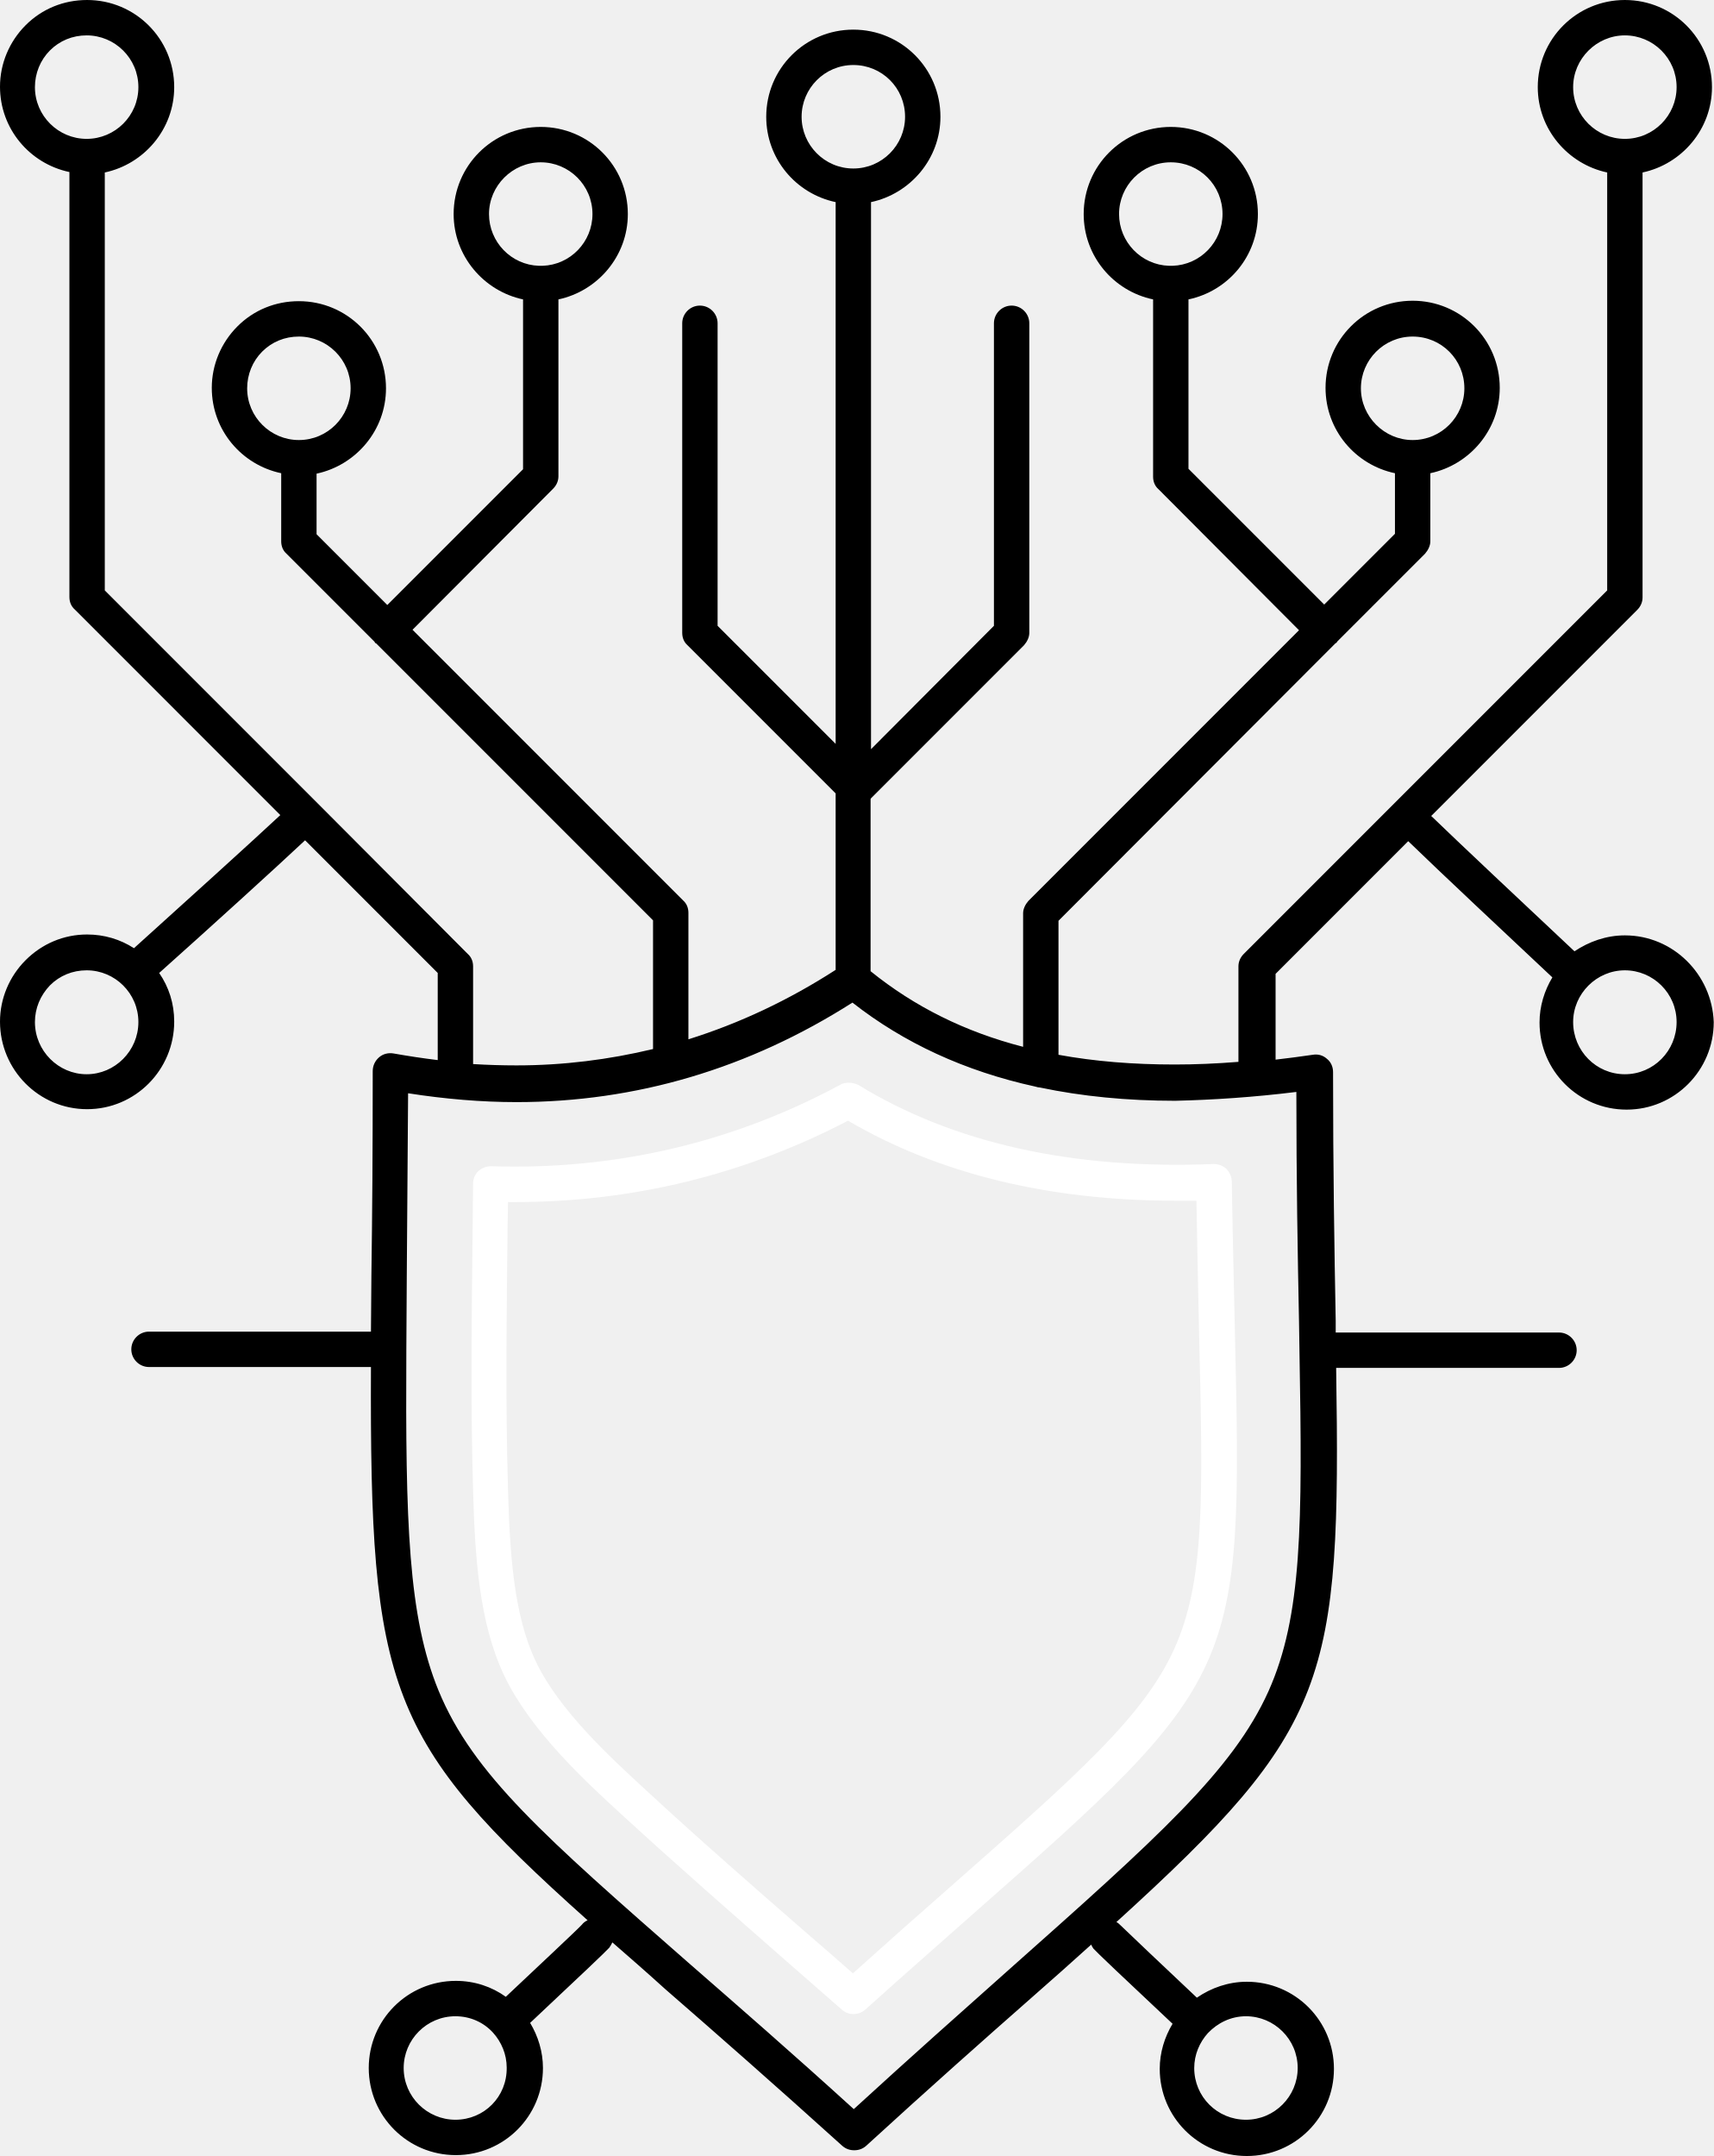
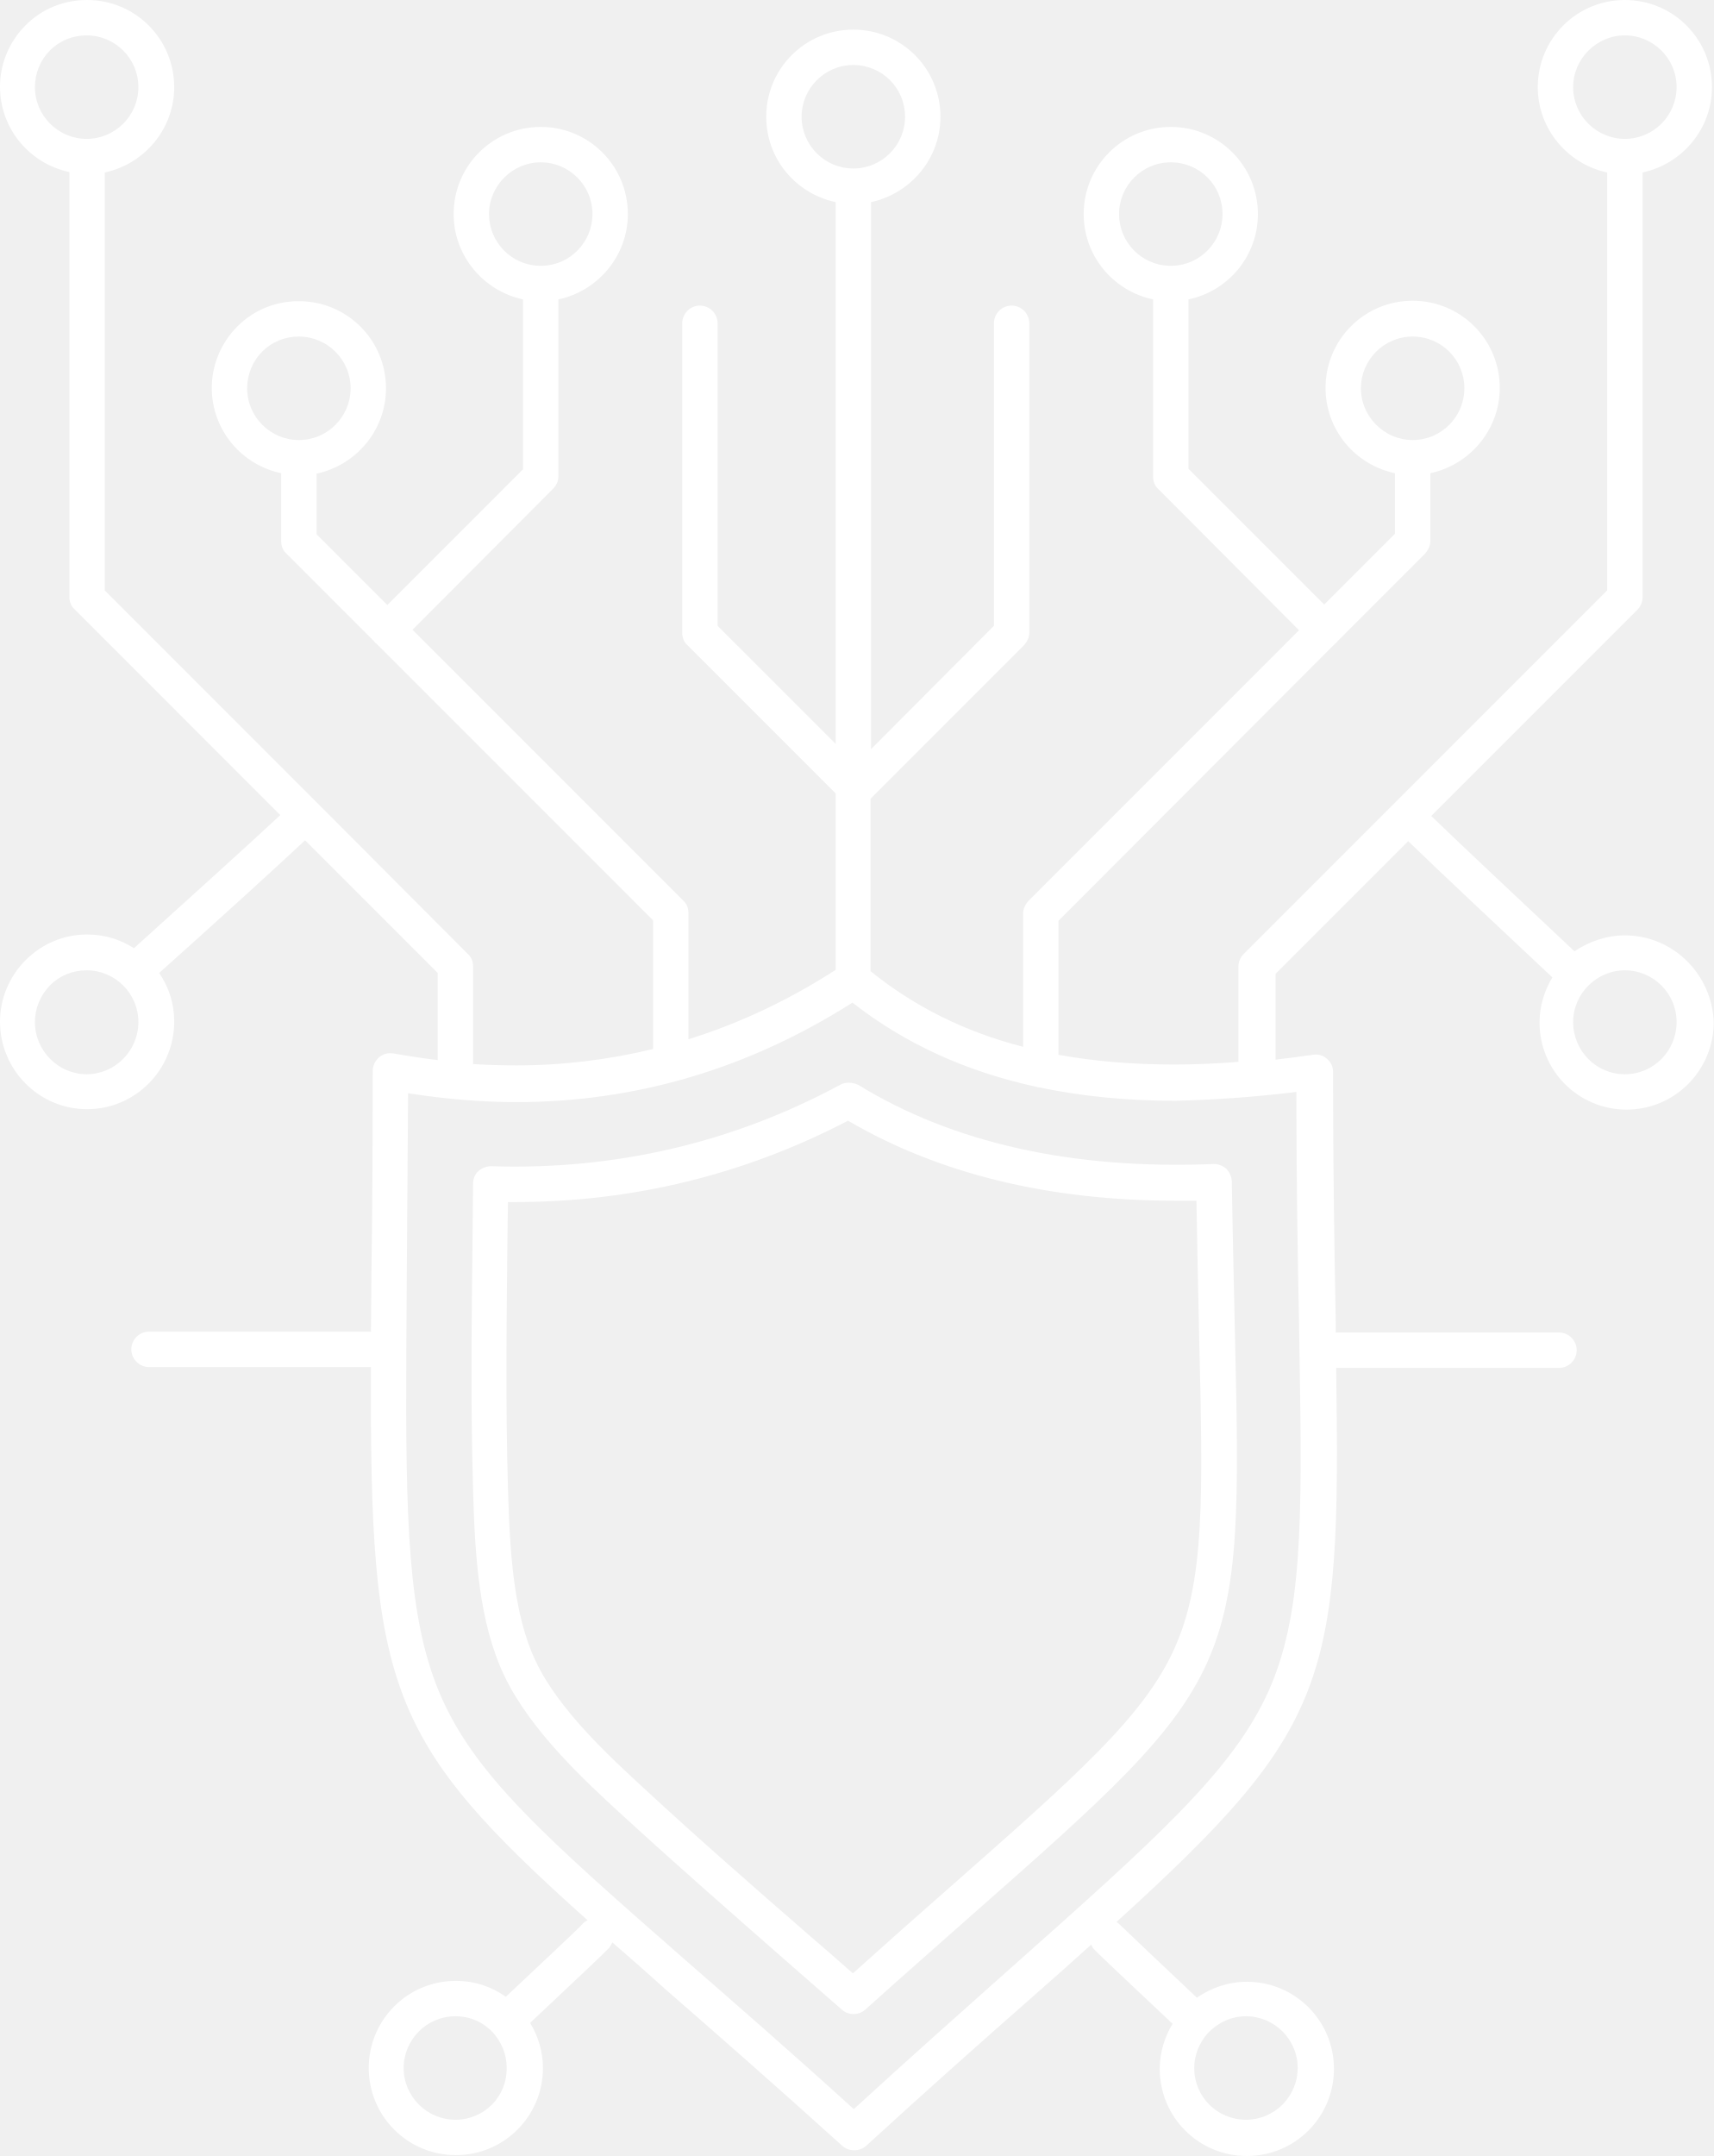
<svg xmlns="http://www.w3.org/2000/svg" width="102.552mm" height="128.984mm" viewBox="0 0 102.552 128.984" version="1.1" id="svg8">
  <defs id="defs2" />
  <g id="layer1" transform="translate(-48.50738,-86.81186)">
    <g id="g4541" transform="matrix(0.2645833,0,0,0.2645833,31.86509,83.4252)">
      <g id="g4522">
-         <path id="path4518" d="m 430.4,224.3 c -4.2,0 -8.1,1.4 -11.4,3.6 -11.2,-10.5 -26.3,-24.7 -32.4,-30.6 l 46.6,-46.6 c 0.8,-0.8 1.2,-1.8 1.2,-2.8 V 51.8 c 8.9,-1.9 15.7,-9.8 15.7,-19.3 0,-10.9 -8.8,-19.7 -19.7,-19.7 -10.9,0 -19.7,8.8 -19.7,19.7 0,9.5 6.8,17.4 15.7,19.3 v 94.5 l -82.2,82.2 c -0.8,0.8 -1.2,1.8 -1.2,2.8 v 21.6 c -5,0.4 -9.8,0.6 -14.4,0.6 -9.4,0 -18.1,-0.7 -26.3,-2.2 V 221 l 62.6,-62.7 c 0.1,-0.1 0.2,-0.1 0.3,-0.2 0.1,-0.1 0.1,-0.2 0.2,-0.3 L 385.2,138 c 0.7,-0.8 1.2,-1.8 1.2,-2.8 v -15.4 c 8.9,-1.9 15.7,-9.8 15.7,-19.3 0,-10.9 -8.8,-19.7 -19.7,-19.7 -10.9,0 -19.7,8.8 -19.7,19.7 0,9.5 6.7,17.4 15.7,19.3 v 13.7 l -16,16 -30.7,-30.7 V 80.5 c 9,-1.9 15.7,-9.8 15.7,-19.3 0,-10.9 -8.8,-19.7 -19.7,-19.7 -10.9,0 -19.7,8.8 -19.7,19.7 0,9.5 6.7,17.4 15.7,19.3 v 40.1 c 0,1.1 0.4,2.1 1.2,2.8 l 31.8,31.9 -61.2,61.2 c -0.7,0.8 -1.2,1.8 -1.2,2.8 v 30.2 c -13.2,-3.4 -24.6,-9.1 -34.5,-17.1 v -38.9 c 0,-0.1 0.1,-0.1 0.1,-0.2 l 34.6,-34.6 c 0.7,-0.8 1.2,-1.8 1.2,-2.8 v -70 c 0,-2.2 -1.8,-4 -4,-4 -2.2,0 -4,1.8 -4,4 v 68.4 l -27.8,27.9 V 58.5 c 8.9,-1.9 15.7,-9.8 15.7,-19.3 0,-10.9 -8.8,-19.7 -19.7,-19.7 -10.9,0 -19.7,8.8 -19.7,19.7 0,9.5 6.7,17.4 15.7,19.3 V 181 L 225.2,154.3 V 85.9 c 0,-2.2 -1.8,-4 -4,-4 -2.2,0 -4,1.8 -4,4 v 70 c 0,1.1 0.4,2.1 1.2,2.8 l 33.5,33.5 v 39.9 c -10.7,6.9 -21.8,12.1 -33.3,15.7 v -28.6 c 0,-1.1 -0.4,-2.1 -1.2,-2.8 L 156.2,155.2 188,123.3 c 0.8,-0.8 1.2,-1.8 1.2,-2.8 v -40 c 8.9,-1.9 15.7,-9.8 15.7,-19.3 0,-10.9 -8.8,-19.7 -19.7,-19.7 -10.9,0 -19.7,8.8 -19.7,19.7 0,9.5 6.8,17.4 15.7,19.3 v 38.4 l -30.7,30.7 -16,-16 v -13.7 c 8.9,-1.9 15.7,-9.8 15.7,-19.3 0,-10.9 -8.8,-19.7 -19.7,-19.7 -5.3,0 -10.2,2 -13.9,5.7 -3.7,3.7 -5.8,8.7 -5.8,13.9 0,9.5 6.7,17.4 15.7,19.3 v 15.4 c 0,1.1 0.4,2.1 1.2,2.8 l 19.8,19.8 c 0.1,0.1 0.2,0.2 0.2,0.3 0.1,0.1 0.2,0.2 0.3,0.2 l 62.6,62.6 V 250 c -10,2.4 -20.3,3.7 -30.9,3.7 -3.2,0 -6.5,-0.1 -9.8,-0.3 v -22.1 c 0,-1.1 -0.4,-2.1 -1.2,-2.8 l -33.9,-34 -48.2,-48.2 V 51.8 c 8.9,-1.9 15.7,-9.8 15.7,-19.3 0,-10.9 -8.8,-19.7 -19.7,-19.7 -5.3,0 -10.2,2 -13.9,5.7 -3.7,3.7 -5.8,8.7 -5.8,13.9 0,9.5 6.7,17.4 15.7,19.3 v 96.1 c 0,1.1 0.4,2.1 1.2,2.8 l 46.5,46.5 c -6.2,5.8 -21.8,19.9 -33.1,30.1 -3.1,-2 -6.7,-3.1 -10.6,-3.1 -5.3,0 -10.2,2.1 -13.9,5.8 -3.7,3.7 -5.8,8.7 -5.8,13.9 0,10.9 8.8,19.8 19.7,19.8 10.9,0 19.7,-8.9 19.7,-19.8 0,-4.1 -1.2,-7.8 -3.4,-11 11.2,-10 26.4,-23.8 33,-30 l 30,30 v 19.7 c -3.3,-0.4 -6.6,-0.9 -10,-1.5 -1.2,-0.2 -2.4,0.1 -3.3,0.9 -0.9,0.8 -1.4,1.9 -1.4,3.1 0,17.5 -0.1,32.7 -0.3,46.2 0,4.4 -0.1,8.7 -0.1,12.7 H 96.6 c -2.2,0 -4,1.8 -4,4 0,2.2 1.8,4 4,4 h 50.2 c -0.3,72.8 3.7,84.6 49,125.1 -0.5,0.2 -1,0.6 -1.3,1 -1,1.1 -10.2,9.7 -17.2,16.3 -3.2,-2.3 -7.1,-3.6 -11.3,-3.6 -10.9,0 -19.7,8.8 -19.7,19.7 0,10.9 8.8,19.7 19.7,19.7 10.9,0 19.7,-8.8 19.7,-19.7 0,-3.7 -1.1,-7.2 -2.9,-10.2 11.3,-10.6 17.3,-16.3 17.9,-17 0.3,-0.4 0.5,-0.8 0.7,-1.2 3.8,3.3 7.8,6.8 12,10.6 11.5,10 24.5,21.4 40,35.4 0.8,0.7 1.7,1 2.7,1 1,0 1.9,-0.3 2.7,-1 14.2,-13 26.5,-23.9 37.3,-33.4 4.9,-4.3 9.4,-8.3 13.6,-12.1 0.1,0.3 0.3,0.6 0.5,0.9 0.6,0.7 6.6,6.4 17.9,17 -1.8,3 -2.9,6.5 -2.9,10.2 0,10.9 8.8,19.7 19.7,19.7 10.9,0 19.7,-8.8 19.7,-19.7 0,-10.9 -8.8,-19.7 -19.7,-19.7 -4.2,0 -8.1,1.4 -11.3,3.6 -7,-6.6 -16.1,-15.2 -17.2,-16.3 -0.3,-0.3 -0.6,-0.6 -1,-0.8 48.3,-43.9 50.8,-54.4 49.7,-125.3 h 50.4 c 2.2,0 4,-1.8 4,-4 0,-2.2 -1.8,-4 -4,-4 H 365 c 0,-0.9 0,-1.7 0,-2.6 -0.3,-16 -0.6,-34.2 -0.6,-56.3 0,-1.2 -0.5,-2.3 -1.4,-3 -0.9,-0.8 -2,-1.1 -3.2,-0.9 -2.8,0.4 -5.7,0.8 -8.4,1.1 V 233 l 30,-30 c 6.9,6.7 23,21.8 32.6,30.8 -1.8,3 -2.9,6.5 -2.9,10.2 0,10.9 8.8,19.7 19.7,19.7 10.9,0 19.7,-8.9 19.7,-19.8 -0.4,-10.8 -9.2,-19.6 -20.1,-19.6 z M 418.7,32.5 c 0,-6.4 5.3,-11.7 11.7,-11.7 6.4,0 11.7,5.2 11.7,11.7 0,6.4 -5.2,11.7 -11.7,11.7 0,0 0,0 0,0 0,0 0,0 0,0 -6.4,0 -11.7,-5.2 -11.7,-11.7 z m -48,68.1 c 0,-6.4 5.2,-11.7 11.7,-11.7 6.5,0 11.7,5.2 11.7,11.7 0,6.4 -5.2,11.7 -11.7,11.7 0,0 0,0 0,0 0,0 0,0 0,0 -6.4,0 -11.7,-5.3 -11.7,-11.7 z m -43,-27.7 c -0.1,0 -0.3,0 -0.4,0 C 321,72.7 316,67.5 316,61.2 c 0,-6.4 5.2,-11.7 11.7,-11.7 6.5,0 11.7,5.2 11.7,11.7 0,6.3 -5,11.5 -11.3,11.7 -0.1,0 -0.2,0 -0.4,0 z M 173.5,61.2 c 0,-6.4 5.3,-11.7 11.7,-11.7 6.4,0 11.7,5.2 11.7,11.7 0,6.3 -5,11.5 -11.3,11.7 -0.1,0 -0.3,0 -0.4,0 -0.1,0 -0.3,0 -0.4,0 -6.3,-0.2 -11.3,-5.4 -11.3,-11.7 z m -43,51.1 c 0,0 0,0 0,0 -6.4,0 -11.7,-5.2 -11.7,-11.7 0,-3.1 1.2,-6.1 3.4,-8.3 2.2,-2.2 5.1,-3.4 8.3,-3.4 6.4,0 11.7,5.2 11.7,11.7 0,6.4 -5.2,11.7 -11.7,11.7 0,0 0,0 0,0 z m -48,-68.1 c 0,0 0,0 0,0 -6.4,0 -11.7,-5.2 -11.7,-11.7 0,-3.1 1.2,-6.1 3.4,-8.3 2.2,-2.2 5.1,-3.4 8.3,-3.4 6.4,0 11.7,5.2 11.7,11.7 0,6.5 -5.3,11.7 -11.7,11.7 0,0 0,0 0,0 z m 0,211.5 c -6.4,0 -11.7,-5.3 -11.7,-11.8 0,-3.1 1.2,-6 3.4,-8.3 2.2,-2.2 5.1,-3.4 8.3,-3.4 6.4,0 11.7,5.2 11.7,11.7 0,6.5 -5.3,11.8 -11.7,11.8 z m 83.4,236.4 c -6.4,0 -11.7,-5.2 -11.7,-11.7 0,-6.4 5.2,-11.7 11.7,-11.7 3.4,0 6.4,1.4 8.5,3.7 0,0 0,0 0,0 0,0 0,0 0,0 1.9,2.1 3.1,4.9 3.1,7.9 0.1,6.6 -5.1,11.8 -11.6,11.8 z m 170.2,-19.6 c 0,0 0,0 0,0 0,0 0,0 0,0 2.2,-2.3 5.2,-3.8 8.6,-3.8 6.4,0 11.7,5.2 11.7,11.7 0,6.4 -5.2,11.7 -11.7,11.7 -6.5,0 -11.7,-5.2 -11.7,-11.7 0,-3 1.2,-5.8 3.1,-7.9 z M 244.2,39.2 c 0,-6.4 5.2,-11.7 11.7,-11.7 6.5,0 11.7,5.2 11.7,11.7 0,6.4 -5.2,11.7 -11.7,11.7 0,0 0,0 0,0 0,0 0,0 0,0 -6.5,0 -11.7,-5.3 -11.7,-11.7 z m 111.9,220.5 c 0,20.1 0.3,36.9 0.6,51.9 0,2.2 0.1,4.3 0.1,6.4 0,0 0,0 0,0.1 0,0 0,0.1 0,0.1 0.7,39.4 0.6,60 -7,77 -8.1,18 -25.2,33.2 -59.2,63.4 -10.1,9 -21.5,19.1 -34.6,31.1 -14.3,-13 -26.5,-23.6 -37.4,-33.1 -32.4,-28.4 -48.7,-42.6 -56.5,-61.5 -6.9,-16.8 -7.5,-38.1 -7.3,-77 0,0 0,0 0,0 0,0 0,0 0,0 0,-5.2 0.1,-10.7 0.1,-16.6 0.1,-12.3 0.2,-26 0.3,-41.5 8.3,1.3 16.6,2 24.5,2 27.1,0 52.6,-7.6 76,-22.5 11.6,9.1 25.4,15.5 41.4,19 0.3,0.1 0.7,0.2 1,0.2 9.5,2 19.7,3 30.6,3 8.5,-0.2 17.7,-0.8 27.4,-2 z m 74.3,-4 c -6.5,0 -11.7,-5.3 -11.7,-11.8 0,-6.4 5.3,-11.7 11.7,-11.7 6.4,0 11.7,5.2 11.7,11.7 0,6.5 -5.2,11.8 -11.7,11.8 z" />
+         <path id="path4518" d="m 430.4,224.3 c -4.2,0 -8.1,1.4 -11.4,3.6 -11.2,-10.5 -26.3,-24.7 -32.4,-30.6 l 46.6,-46.6 c 0.8,-0.8 1.2,-1.8 1.2,-2.8 V 51.8 c 8.9,-1.9 15.7,-9.8 15.7,-19.3 0,-10.9 -8.8,-19.7 -19.7,-19.7 -10.9,0 -19.7,8.8 -19.7,19.7 0,9.5 6.8,17.4 15.7,19.3 v 94.5 l -82.2,82.2 c -0.8,0.8 -1.2,1.8 -1.2,2.8 v 21.6 c -5,0.4 -9.8,0.6 -14.4,0.6 -9.4,0 -18.1,-0.7 -26.3,-2.2 V 221 l 62.6,-62.7 c 0.1,-0.1 0.2,-0.1 0.3,-0.2 0.1,-0.1 0.1,-0.2 0.2,-0.3 L 385.2,138 c 0.7,-0.8 1.2,-1.8 1.2,-2.8 v -15.4 c 8.9,-1.9 15.7,-9.8 15.7,-19.3 0,-10.9 -8.8,-19.7 -19.7,-19.7 -10.9,0 -19.7,8.8 -19.7,19.7 0,9.5 6.7,17.4 15.7,19.3 v 13.7 l -16,16 -30.7,-30.7 V 80.5 c 9,-1.9 15.7,-9.8 15.7,-19.3 0,-10.9 -8.8,-19.7 -19.7,-19.7 -10.9,0 -19.7,8.8 -19.7,19.7 0,9.5 6.7,17.4 15.7,19.3 v 40.1 c 0,1.1 0.4,2.1 1.2,2.8 l 31.8,31.9 -61.2,61.2 c -0.7,0.8 -1.2,1.8 -1.2,2.8 v 30.2 c -13.2,-3.4 -24.6,-9.1 -34.5,-17.1 v -38.9 c 0,-0.1 0.1,-0.1 0.1,-0.2 l 34.6,-34.6 c 0.7,-0.8 1.2,-1.8 1.2,-2.8 v -70 c 0,-2.2 -1.8,-4 -4,-4 -2.2,0 -4,1.8 -4,4 v 68.4 l -27.8,27.9 V 58.5 c 8.9,-1.9 15.7,-9.8 15.7,-19.3 0,-10.9 -8.8,-19.7 -19.7,-19.7 -10.9,0 -19.7,8.8 -19.7,19.7 0,9.5 6.7,17.4 15.7,19.3 V 181 L 225.2,154.3 V 85.9 c 0,-2.2 -1.8,-4 -4,-4 -2.2,0 -4,1.8 -4,4 v 70 c 0,1.1 0.4,2.1 1.2,2.8 l 33.5,33.5 v 39.9 c -10.7,6.9 -21.8,12.1 -33.3,15.7 v -28.6 c 0,-1.1 -0.4,-2.1 -1.2,-2.8 L 156.2,155.2 188,123.3 c 0.8,-0.8 1.2,-1.8 1.2,-2.8 v -40 c 8.9,-1.9 15.7,-9.8 15.7,-19.3 0,-10.9 -8.8,-19.7 -19.7,-19.7 -10.9,0 -19.7,8.8 -19.7,19.7 0,9.5 6.8,17.4 15.7,19.3 v 38.4 l -30.7,30.7 -16,-16 v -13.7 c 8.9,-1.9 15.7,-9.8 15.7,-19.3 0,-10.9 -8.8,-19.7 -19.7,-19.7 -5.3,0 -10.2,2 -13.9,5.7 -3.7,3.7 -5.8,8.7 -5.8,13.9 0,9.5 6.7,17.4 15.7,19.3 v 15.4 c 0,1.1 0.4,2.1 1.2,2.8 l 19.8,19.8 c 0.1,0.1 0.2,0.2 0.2,0.3 0.1,0.1 0.2,0.2 0.3,0.2 l 62.6,62.6 V 250 c -10,2.4 -20.3,3.7 -30.9,3.7 -3.2,0 -6.5,-0.1 -9.8,-0.3 v -22.1 c 0,-1.1 -0.4,-2.1 -1.2,-2.8 l -33.9,-34 -48.2,-48.2 V 51.8 c 8.9,-1.9 15.7,-9.8 15.7,-19.3 0,-10.9 -8.8,-19.7 -19.7,-19.7 -5.3,0 -10.2,2 -13.9,5.7 -3.7,3.7 -5.8,8.7 -5.8,13.9 0,9.5 6.7,17.4 15.7,19.3 v 96.1 c 0,1.1 0.4,2.1 1.2,2.8 l 46.5,46.5 c -6.2,5.8 -21.8,19.9 -33.1,30.1 -3.1,-2 -6.7,-3.1 -10.6,-3.1 -5.3,0 -10.2,2.1 -13.9,5.8 -3.7,3.7 -5.8,8.7 -5.8,13.9 0,10.9 8.8,19.8 19.7,19.8 10.9,0 19.7,-8.9 19.7,-19.8 0,-4.1 -1.2,-7.8 -3.4,-11 11.2,-10 26.4,-23.8 33,-30 l 30,30 v 19.7 c -3.3,-0.4 -6.6,-0.9 -10,-1.5 -1.2,-0.2 -2.4,0.1 -3.3,0.9 -0.9,0.8 -1.4,1.9 -1.4,3.1 0,17.5 -0.1,32.7 -0.3,46.2 0,4.4 -0.1,8.7 -0.1,12.7 H 96.6 c -2.2,0 -4,1.8 -4,4 0,2.2 1.8,4 4,4 h 50.2 c -0.3,72.8 3.7,84.6 49,125.1 -0.5,0.2 -1,0.6 -1.3,1 -1,1.1 -10.2,9.7 -17.2,16.3 -3.2,-2.3 -7.1,-3.6 -11.3,-3.6 -10.9,0 -19.7,8.8 -19.7,19.7 0,10.9 8.8,19.7 19.7,19.7 10.9,0 19.7,-8.8 19.7,-19.7 0,-3.7 -1.1,-7.2 -2.9,-10.2 11.3,-10.6 17.3,-16.3 17.9,-17 0.3,-0.4 0.5,-0.8 0.7,-1.2 3.8,3.3 7.8,6.8 12,10.6 11.5,10 24.5,21.4 40,35.4 0.8,0.7 1.7,1 2.7,1 1,0 1.9,-0.3 2.7,-1 14.2,-13 26.5,-23.9 37.3,-33.4 4.9,-4.3 9.4,-8.3 13.6,-12.1 0.1,0.3 0.3,0.6 0.5,0.9 0.6,0.7 6.6,6.4 17.9,17 -1.8,3 -2.9,6.5 -2.9,10.2 0,10.9 8.8,19.7 19.7,19.7 10.9,0 19.7,-8.8 19.7,-19.7 0,-10.9 -8.8,-19.7 -19.7,-19.7 -4.2,0 -8.1,1.4 -11.3,3.6 -7,-6.6 -16.1,-15.2 -17.2,-16.3 -0.3,-0.3 -0.6,-0.6 -1,-0.8 48.3,-43.9 50.8,-54.4 49.7,-125.3 h 50.4 c 2.2,0 4,-1.8 4,-4 0,-2.2 -1.8,-4 -4,-4 H 365 c 0,-0.9 0,-1.7 0,-2.6 -0.3,-16 -0.6,-34.2 -0.6,-56.3 0,-1.2 -0.5,-2.3 -1.4,-3 -0.9,-0.8 -2,-1.1 -3.2,-0.9 -2.8,0.4 -5.7,0.8 -8.4,1.1 V 233 l 30,-30 c 6.9,6.7 23,21.8 32.6,30.8 -1.8,3 -2.9,6.5 -2.9,10.2 0,10.9 8.8,19.7 19.7,19.7 10.9,0 19.7,-8.9 19.7,-19.8 -0.4,-10.8 -9.2,-19.6 -20.1,-19.6 z M 418.7,32.5 c 0,-6.4 5.3,-11.7 11.7,-11.7 6.4,0 11.7,5.2 11.7,11.7 0,6.4 -5.2,11.7 -11.7,11.7 0,0 0,0 0,0 0,0 0,0 0,0 -6.4,0 -11.7,-5.2 -11.7,-11.7 z m -48,68.1 c 0,-6.4 5.2,-11.7 11.7,-11.7 6.5,0 11.7,5.2 11.7,11.7 0,6.4 -5.2,11.7 -11.7,11.7 0,0 0,0 0,0 0,0 0,0 0,0 -6.4,0 -11.7,-5.3 -11.7,-11.7 z m -43,-27.7 c -0.1,0 -0.3,0 -0.4,0 C 321,72.7 316,67.5 316,61.2 c 0,-6.4 5.2,-11.7 11.7,-11.7 6.5,0 11.7,5.2 11.7,11.7 0,6.3 -5,11.5 -11.3,11.7 -0.1,0 -0.2,0 -0.4,0 z M 173.5,61.2 c 0,-6.4 5.3,-11.7 11.7,-11.7 6.4,0 11.7,5.2 11.7,11.7 0,6.3 -5,11.5 -11.3,11.7 -0.1,0 -0.3,0 -0.4,0 -0.1,0 -0.3,0 -0.4,0 -6.3,-0.2 -11.3,-5.4 -11.3,-11.7 z m -43,51.1 c 0,0 0,0 0,0 -6.4,0 -11.7,-5.2 -11.7,-11.7 0,-3.1 1.2,-6.1 3.4,-8.3 2.2,-2.2 5.1,-3.4 8.3,-3.4 6.4,0 11.7,5.2 11.7,11.7 0,6.4 -5.2,11.7 -11.7,11.7 0,0 0,0 0,0 z m -48,-68.1 c 0,0 0,0 0,0 -6.4,0 -11.7,-5.2 -11.7,-11.7 0,-3.1 1.2,-6.1 3.4,-8.3 2.2,-2.2 5.1,-3.4 8.3,-3.4 6.4,0 11.7,5.2 11.7,11.7 0,6.5 -5.3,11.7 -11.7,11.7 0,0 0,0 0,0 z m 0,211.5 c -6.4,0 -11.7,-5.3 -11.7,-11.8 0,-3.1 1.2,-6 3.4,-8.3 2.2,-2.2 5.1,-3.4 8.3,-3.4 6.4,0 11.7,5.2 11.7,11.7 0,6.5 -5.3,11.8 -11.7,11.8 z m 83.4,236.4 c -6.4,0 -11.7,-5.2 -11.7,-11.7 0,-6.4 5.2,-11.7 11.7,-11.7 3.4,0 6.4,1.4 8.5,3.7 0,0 0,0 0,0 0,0 0,0 0,0 1.9,2.1 3.1,4.9 3.1,7.9 0.1,6.6 -5.1,11.8 -11.6,11.8 z m 170.2,-19.6 c 0,0 0,0 0,0 0,0 0,0 0,0 2.2,-2.3 5.2,-3.8 8.6,-3.8 6.4,0 11.7,5.2 11.7,11.7 0,6.4 -5.2,11.7 -11.7,11.7 -6.5,0 -11.7,-5.2 -11.7,-11.7 0,-3 1.2,-5.8 3.1,-7.9 z M 244.2,39.2 c 0,-6.4 5.2,-11.7 11.7,-11.7 6.5,0 11.7,5.2 11.7,11.7 0,6.4 -5.2,11.7 -11.7,11.7 0,0 0,0 0,0 0,0 0,0 0,0 -6.5,0 -11.7,-5.3 -11.7,-11.7 z m 111.9,220.5 c 0,20.1 0.3,36.9 0.6,51.9 0,2.2 0.1,4.3 0.1,6.4 0,0 0,0 0,0.1 0,0 0,0.1 0,0.1 0.7,39.4 0.6,60 -7,77 -8.1,18 -25.2,33.2 -59.2,63.4 -10.1,9 -21.5,19.1 -34.6,31.1 -14.3,-13 -26.5,-23.6 -37.4,-33.1 -32.4,-28.4 -48.7,-42.6 -56.5,-61.5 -6.9,-16.8 -7.5,-38.1 -7.3,-77 0,0 0,0 0,0 0,0 0,0 0,0 0,-5.2 0.1,-10.7 0.1,-16.6 0.1,-12.3 0.2,-26 0.3,-41.5 8.3,1.3 16.6,2 24.5,2 27.1,0 52.6,-7.6 76,-22.5 11.6,9.1 25.4,15.5 41.4,19 0.3,0.1 0.7,0.2 1,0.2 9.5,2 19.7,3 30.6,3 8.5,-0.2 17.7,-0.8 27.4,-2 z m 74.3,-4 c -6.5,0 -11.7,-5.3 -11.7,-11.8 0,-6.4 5.3,-11.7 11.7,-11.7 6.4,0 11.7,5.2 11.7,11.7 0,6.5 -5.2,11.8 -11.7,11.8 z" style="fill:#ffffff" />
        <path id="path4520" d="m 252.9,258.1 c -24.3,13.1 -50.9,19.3 -78.9,18.4 -1.1,0 -2.1,0.4 -2.9,1.1 -0.8,0.7 -1.2,1.8 -1.2,2.8 l -0.1,9.5 c -0.2,19.7 -0.5,40 0.1,59.9 0.4,14.6 1.3,29.9 7.1,42 5.9,12.3 18.2,23.7 26.4,31.2 12.2,11.2 24.9,22.3 37.2,33.1 4.2,3.7 8.5,7.4 12.7,11.1 0.8,0.7 1.7,1 2.6,1 1,0 1.9,-0.3 2.7,-1 8.9,-8 16.9,-15 24,-21.3 60.9,-53.6 61.4,-54.8 59.6,-131.9 -0.2,-9.9 -0.5,-21.1 -0.7,-34 0,-1.1 -0.5,-2.1 -1.2,-2.9 -0.8,-0.7 -1.8,-1.1 -2.9,-1.1 -31.8,1.3 -58.9,-4.7 -80.4,-17.9 -1.3,-0.6 -2.9,-0.7 -4.1,0 z m 80.6,26.2 c 0.2,11.2 0.4,21.1 0.6,30 0.9,37.3 1.3,56 -5.6,71.3 -6.9,15.3 -21.8,28.4 -51.3,54.4 -6.4,5.6 -13.5,11.9 -21.4,19 -3.3,-2.9 -6.7,-5.9 -10.1,-8.8 -12.3,-10.7 -24.9,-21.7 -37,-32.9 -7.7,-7.1 -19.4,-17.8 -24.6,-28.8 -5.1,-10.6 -5.9,-25 -6.3,-38.8 -0.6,-19.7 -0.3,-40 -0.1,-59.6 l 0.1,-5.5 c 0.5,0 1,0 1.6,0 26.6,0 51.9,-6.2 75.3,-18.4 20.5,12 45.4,18.1 74.2,18.1 1.4,0 3,0 4.6,0 z" style="fill:#ffffff" />
      </g>
    </g>
  </g>
</svg>
